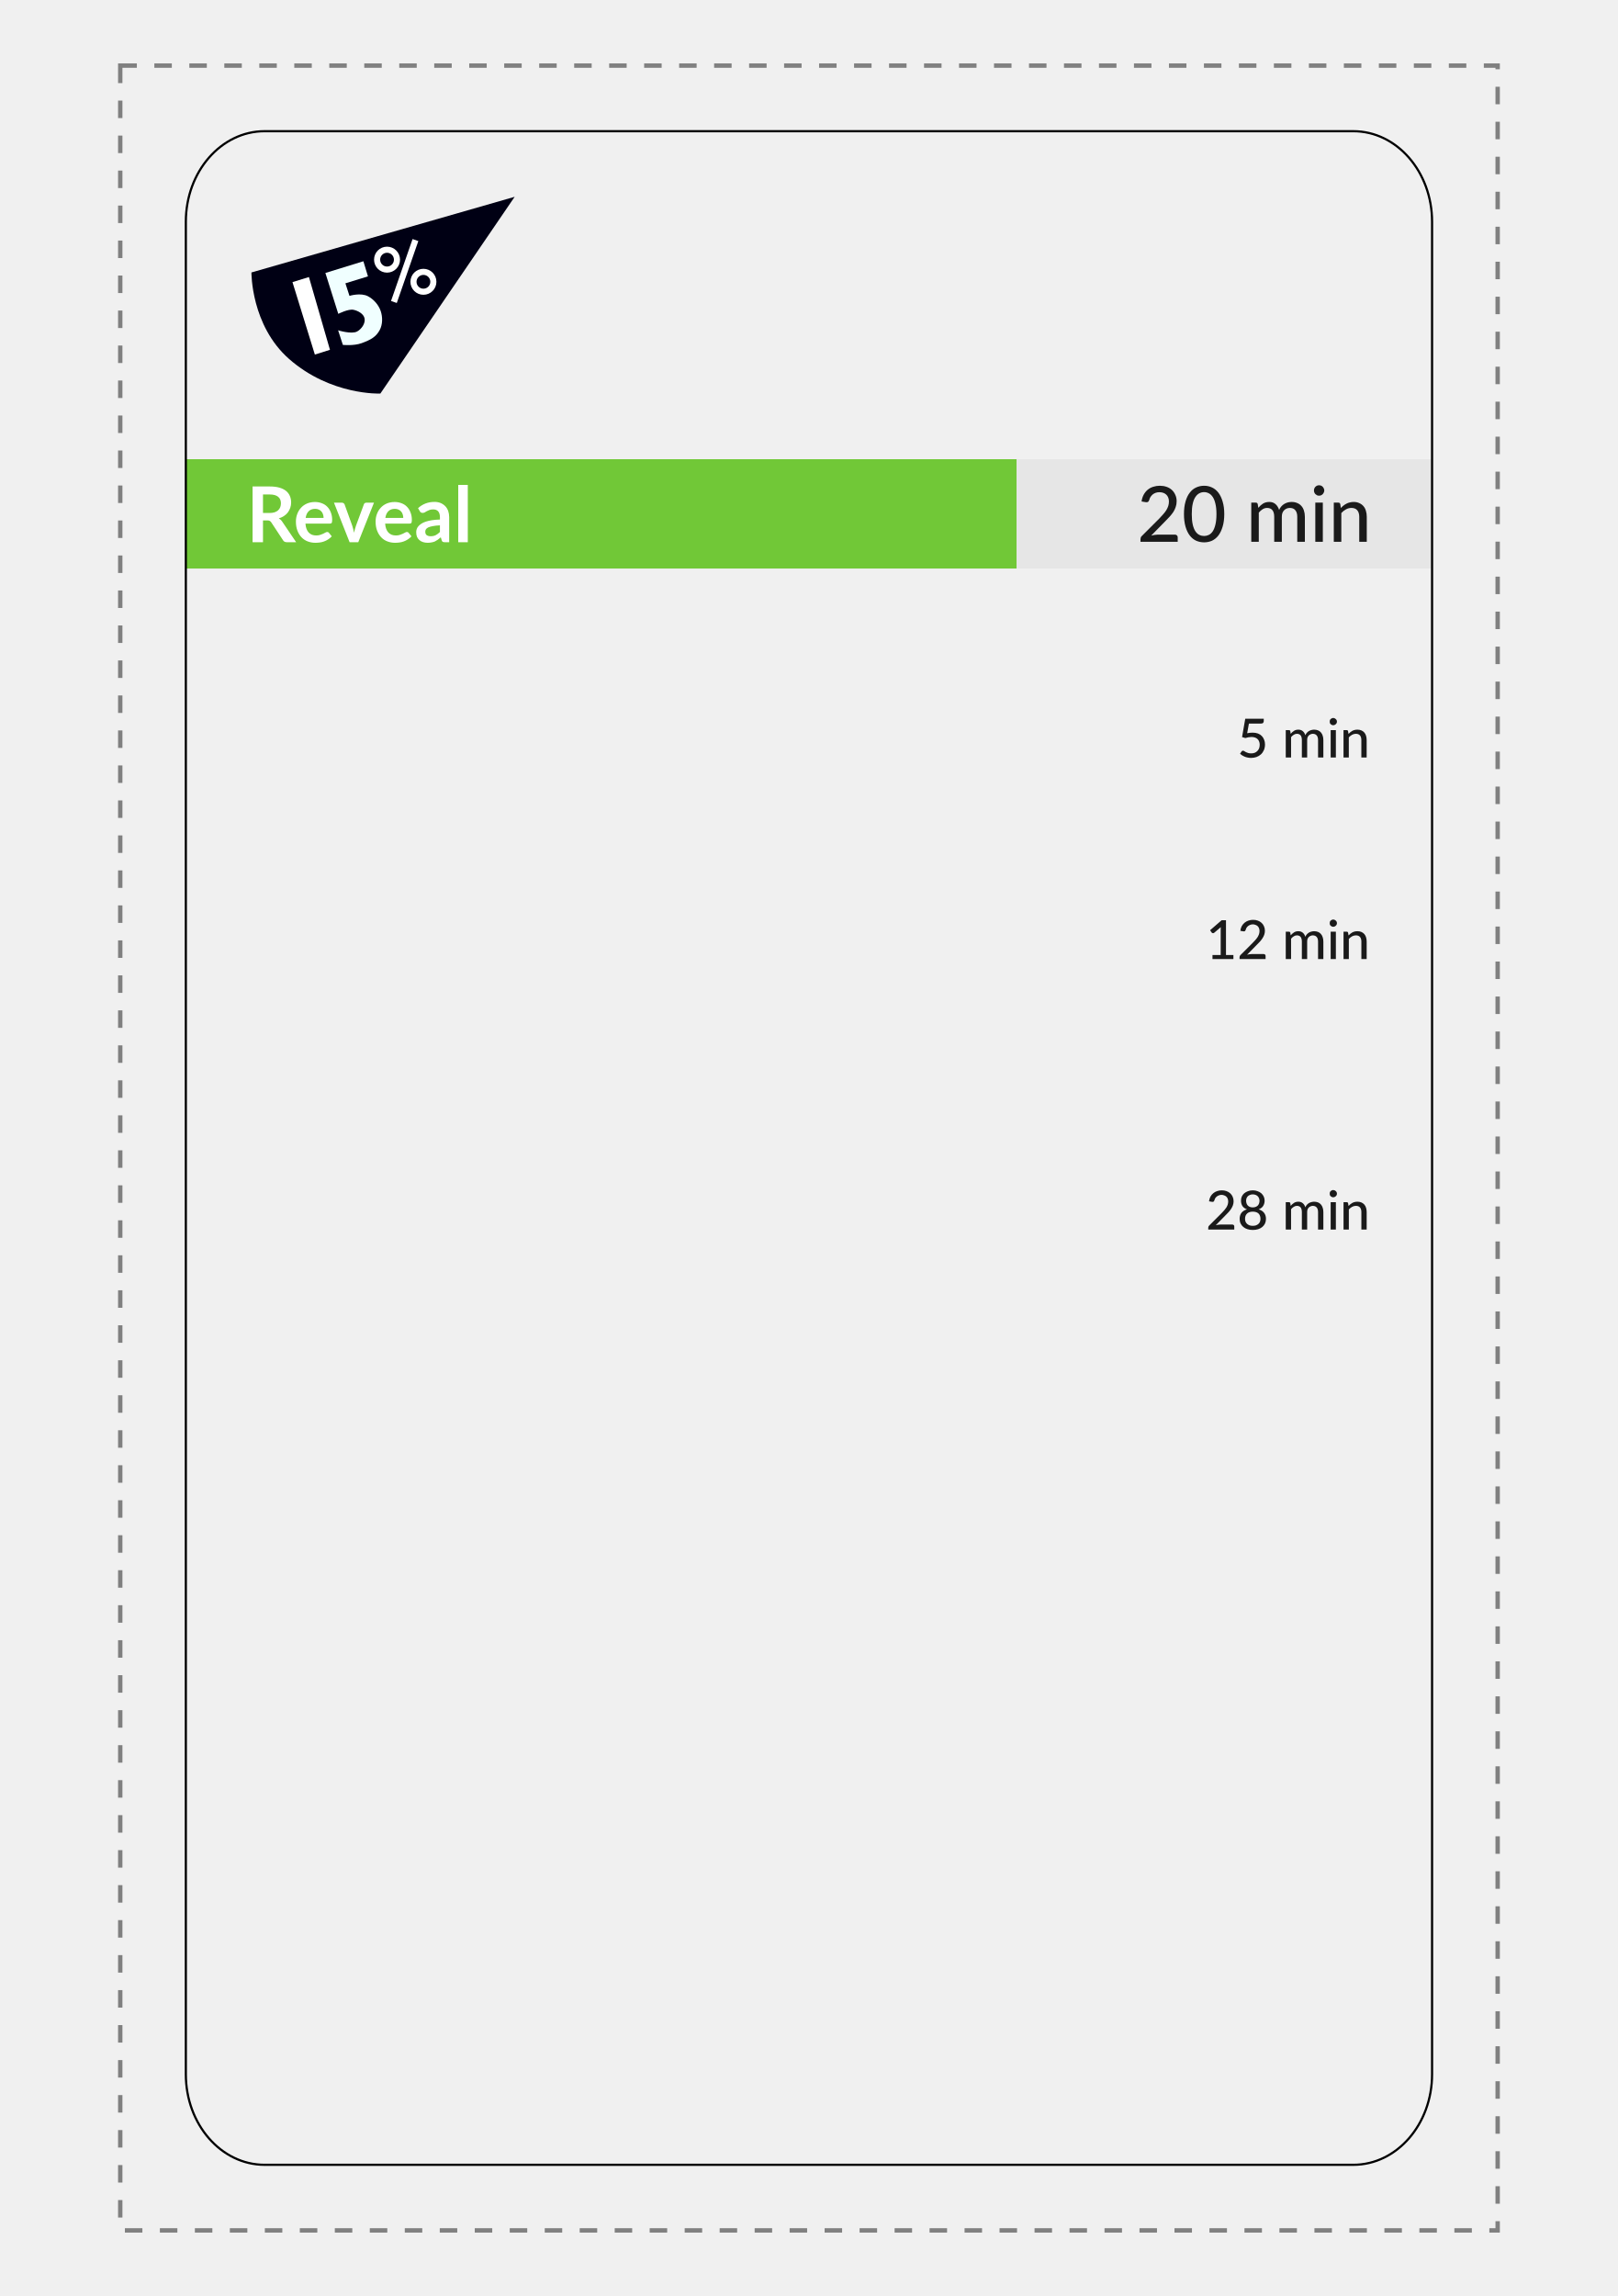
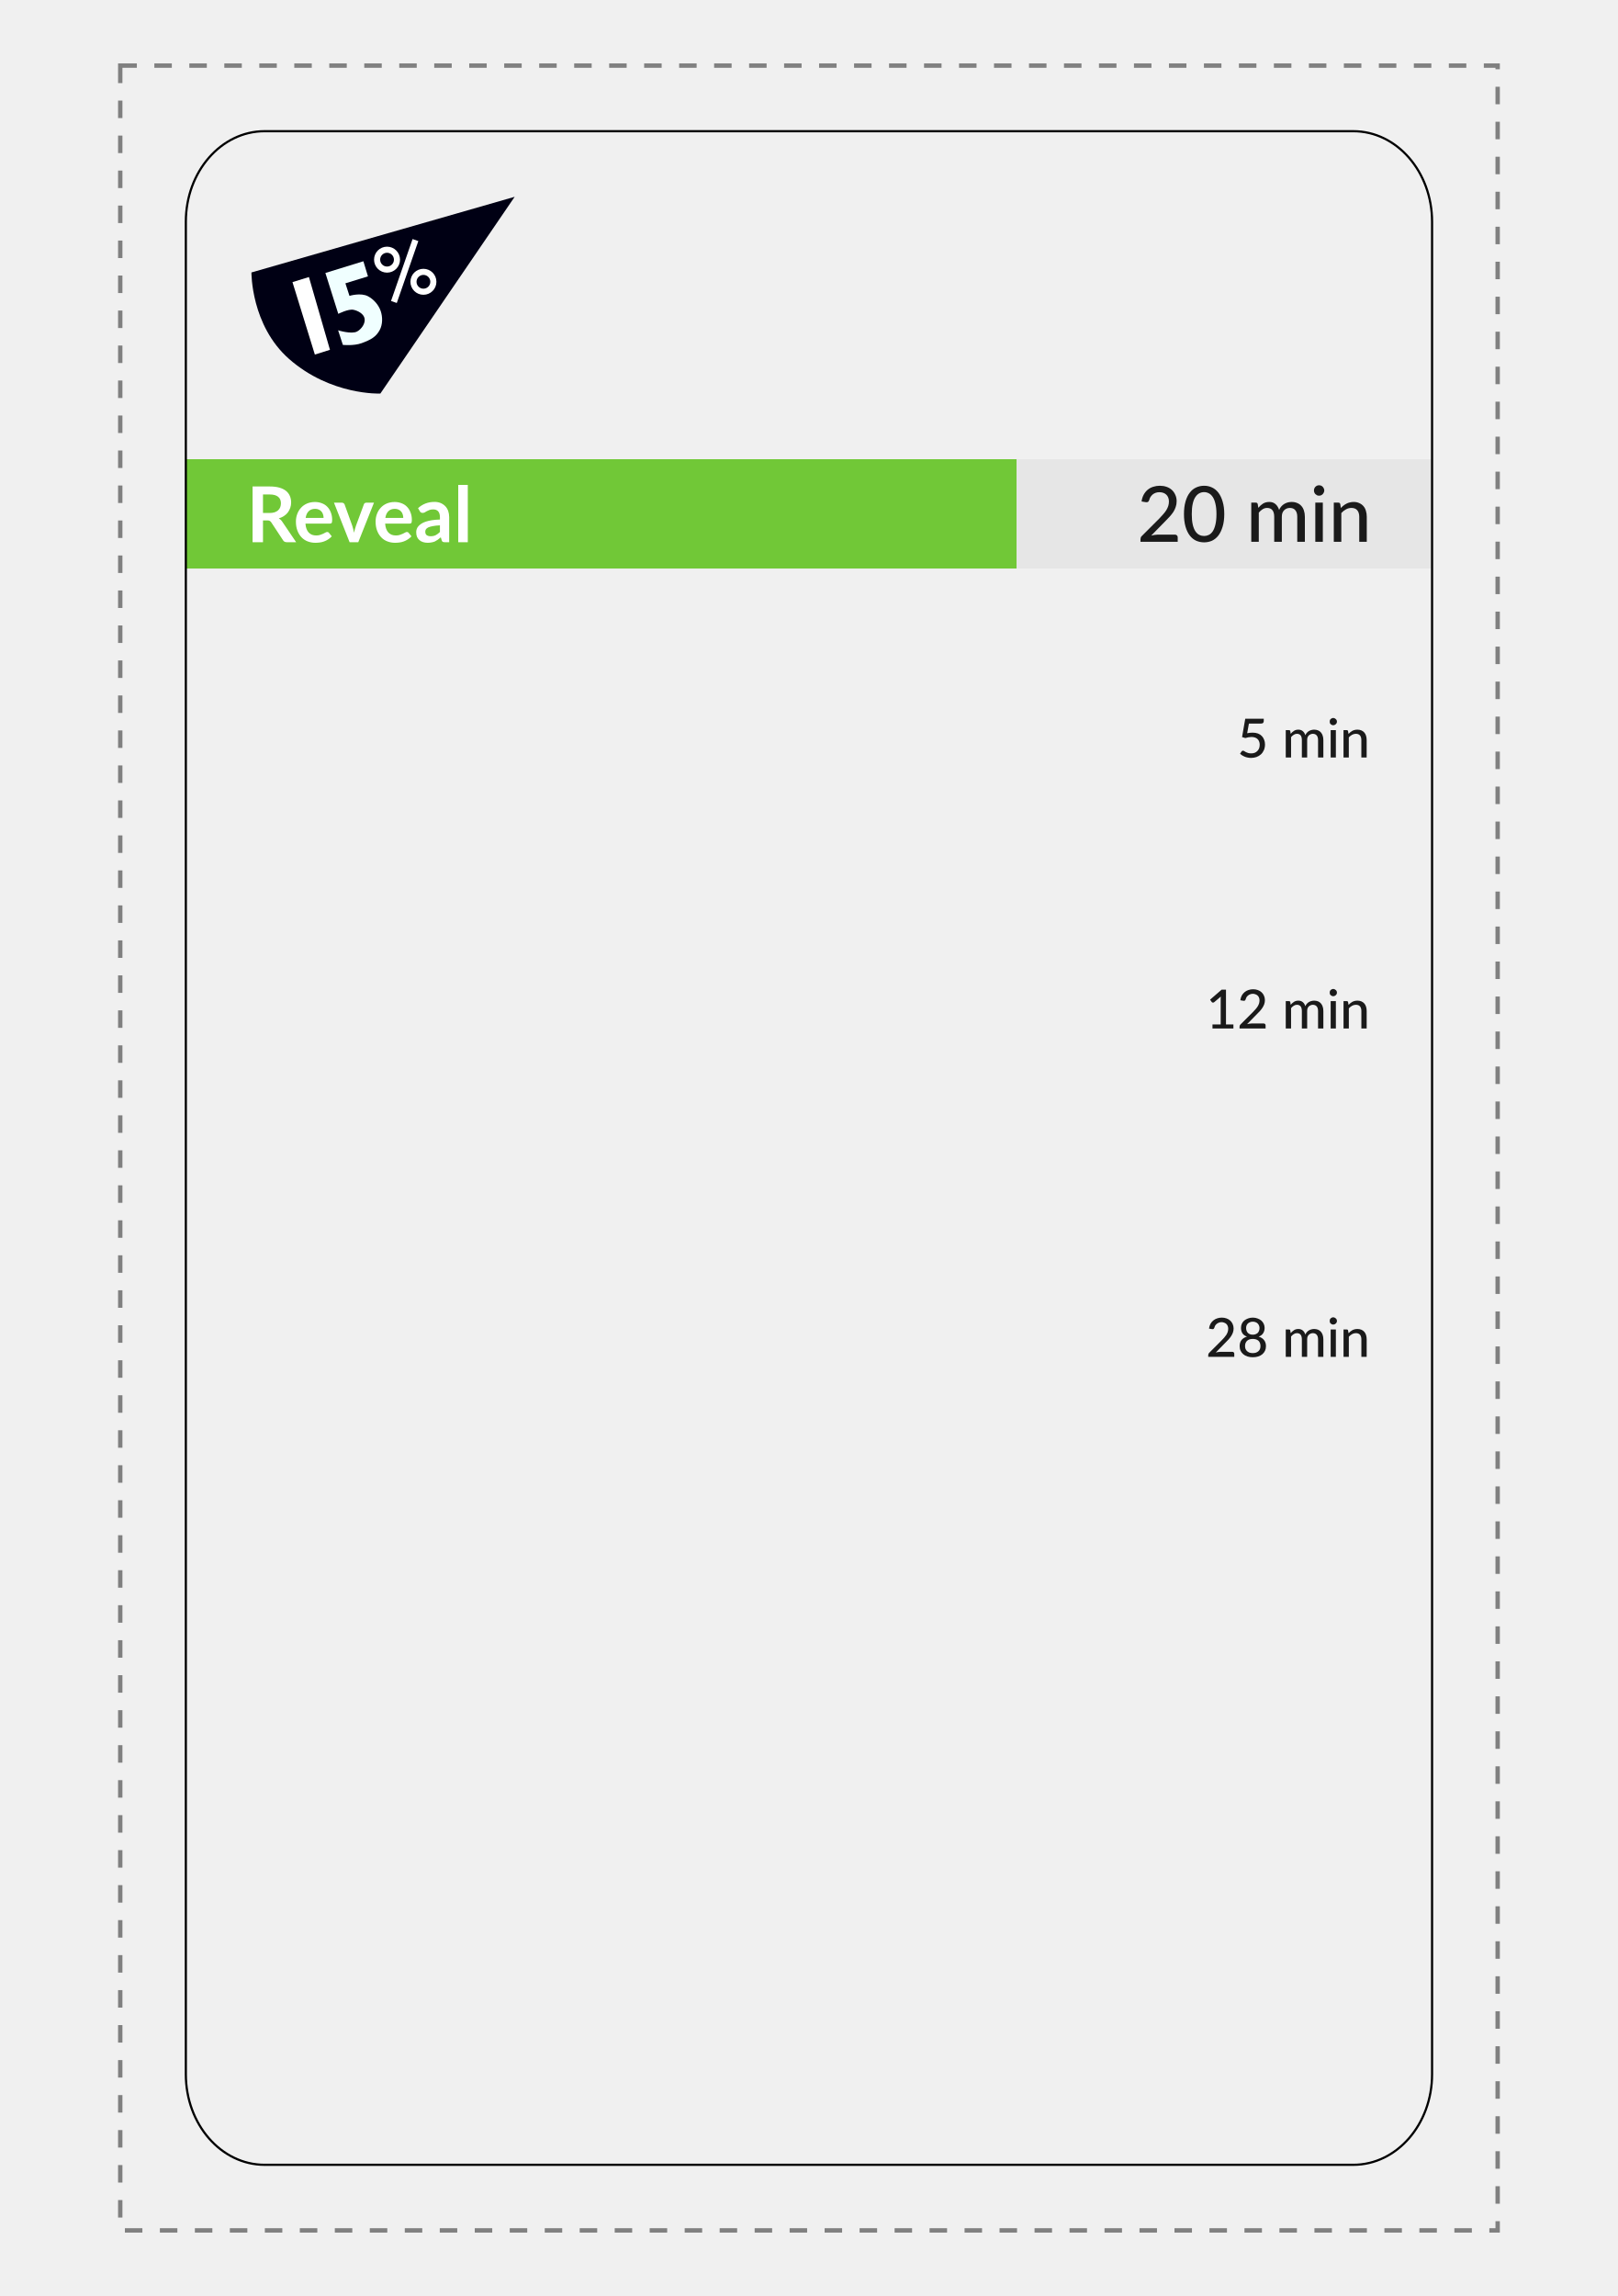
<svg xmlns="http://www.w3.org/2000/svg" xmlns:xlink="http://www.w3.org/1999/xlink" width="74mm" height="105mm" viewBox="0 0 262.205 372.047" id="svg2" version="1.1" enable-background="new">
  <defs id="defs4" />
  <g id="layer1" transform="translate(0,-680.315)" style="display:inline">
    <path style="fill:none;fill-rule:evenodd;stroke:#808080;stroke-width:0.709;stroke-linecap:butt;stroke-linejoin:miter;stroke-miterlimit:4;stroke-dasharray:2.835, 2.835;stroke-dashoffset:0;stroke-opacity:1" d="m 19.488,690.945 0,350.787 223.228,0 0,-350.787 z" id="path3350" transform="translate(4.3385302e-7,8.6660179e-6)" />
  </g>
  <g id="layer2" style="display:inline">
    <path style="fill:none;fill-opacity:1;stroke:none;stroke-width:0.709;stroke-miterlimit:4;stroke-dasharray:2.835, 2.835;stroke-dashoffset:0;stroke-opacity:1" d="m 42.884,21.259 c -7.071,0 -12.766,6.545 -12.766,14.674 l 0,38.477 201.969,0 0,-38.477 c 0,-8.129 -5.692,-14.674 -12.764,-14.674 l -176.439,0 z" id="rect4195-3" />
  </g>
  <g id="layer8" style="display:inline">
    <rect style="display:inline;fill:#71c837;fill-opacity:1;stroke:none;stroke-width:1;stroke-miterlimit:4;stroke-dasharray:none;stroke-dashoffset:0;stroke-opacity:1" id="rect4178" width="134.646" height="17.717" x="30.118" y="74.409" />
-     <text xml:space="preserve" style="font-style:normal;font-weight:normal;font-size:11.25px;line-height:125%;font-family:sans-serif;letter-spacing:0px;word-spacing:0px;display:inline;fill:#000000;fill-opacity:1;stroke:none;stroke-width:1px;stroke-linecap:butt;stroke-linejoin:miter;stroke-opacity:1" x="39.935" y="87.861" id="text4180">
-       <tspan id="tspan4182" x="39.935" y="87.861" style="font-style:normal;font-variant:normal;font-weight:bold;font-stretch:normal;font-size:12.5px;font-family:Lato;-inkscape-font-specification:'Lato Bold';fill:#ffffff">Reveal</tspan>
+     <text xml:space="preserve" style="font-style:normal;font-weight:normal;line-height:0%;font-family:sans-serif;letter-spacing:0px;word-spacing:0px;display:inline;fill:#000000;fill-opacity:1;stroke:none;stroke-width:1px;stroke-linecap:butt;stroke-linejoin:miter;stroke-opacity:1" x="39.935" y="87.861" id="text4180">
+       <tspan id="tspan4182" x="39.935" y="87.861" style="font-style:normal;font-variant:normal;font-weight:bold;font-stretch:normal;font-size:12.5px;line-height:1.25;font-family:Lato;-inkscape-font-specification:'Lato Bold';fill:#ffffff">Reveal</tspan>
    </text>
    <rect y="74.409" x="164.764" height="17.717" width="67.323" id="rect4191" style="display:inline;fill:#e6e6e6;fill-opacity:1;stroke:none;stroke-width:1;stroke-miterlimit:4;stroke-dasharray:none;stroke-dashoffset:0;stroke-opacity:1" />
-     <text xml:space="preserve" style="font-style:normal;font-weight:normal;font-size:12.5px;line-height:125%;font-family:sans-serif;letter-spacing:0px;word-spacing:0px;fill:#1a1a1a;fill-opacity:1;stroke:none;stroke-width:1px;stroke-linecap:butt;stroke-linejoin:miter;stroke-opacity:1" x="184.268" y="87.79" id="text4193">
-       <tspan id="tspan4195" x="184.268" y="87.79" style="font-style:normal;font-variant:normal;font-weight:500;font-stretch:normal;font-size:12.5px;font-family:Lato;-inkscape-font-specification:'Lato Medium';fill:#1a1a1a">20 min</tspan>
+     <text xml:space="preserve" style="font-style:normal;font-weight:normal;line-height:0%;font-family:sans-serif;letter-spacing:0px;word-spacing:0px;fill:#1a1a1a;fill-opacity:1;stroke:none;stroke-width:1px;stroke-linecap:butt;stroke-linejoin:miter;stroke-opacity:1" x="184.268" y="87.79" id="text4193">
+       <tspan id="tspan4195" x="184.268" y="87.79" style="font-style:normal;font-variant:normal;font-weight:500;font-stretch:normal;font-size:12.5px;line-height:1.25;font-family:Lato;-inkscape-font-specification:'Lato Medium';fill:#1a1a1a">20 min</tspan>
    </text>
  </g>
  <g id="layer7">
    <path style="fill:none;fill-rule:evenodd;stroke:none;stroke-width:1px;stroke-linecap:butt;stroke-linejoin:miter;stroke-opacity:1" d="m 99.213,31.89 0,31.89 122.244,0 0,-31.89 z" id="path4300" />
-     <flowRoot xml:space="preserve" style="font-style:normal;font-weight:normal;font-size:12.5px;line-height:125%;font-family:sans-serif;text-align:end;letter-spacing:0px;word-spacing:0px;text-anchor:end;fill:#000000;fill-opacity:1;stroke:none;stroke-width:1px;stroke-linecap:butt;stroke-linejoin:miter;stroke-opacity:1" id="flowRoot4271" transform="translate(0,6.827254)">
+     <flowRoot xml:space="preserve" style="font-style:normal;font-weight:normal;line-height:0.01%;font-family:sans-serif;text-align:end;letter-spacing:0px;word-spacing:0px;text-anchor:end;fill:#000000;fill-opacity:1;stroke:none;stroke-width:1px;stroke-linecap:butt;stroke-linejoin:miter;stroke-opacity:1" id="flowRoot4271" transform="translate(0,6.827254)">
      <flowRegion id="flowRegion4273">
        <use x="0" y="0" xlink:href="#path4300" id="use4275" width="100%" height="100%" />
      </flowRegion>
-       <flowPara style="font-style:normal;font-variant:normal;font-weight:bold;font-stretch:normal;font-size:13.375px;font-family:Roboto;-inkscape-font-specification:'Roboto Bold';text-align:end;text-anchor:end" id="flowPara4277">15% Solutions</flowPara>
+       <flowPara style="font-style:normal;font-variant:normal;font-weight:bold;font-stretch:normal;font-size:13.375px;line-height:1.25;font-family:Roboto;-inkscape-font-specification:'Roboto Bold';text-align:end;text-anchor:end" id="flowPara4277">15% Solutions</flowPara>
    </flowRoot>
  </g>
  <g id="layer6" style="display:inline">
    <path style="fill:none;fill-rule:evenodd;stroke:none;stroke-width:1px;stroke-linecap:butt;stroke-linejoin:miter;stroke-opacity:1" d="m 40.748,31.89 0,31.89 53.15,0 0,-31.89 z" id="path4213" />
    <g transform="matrix(1.645568,0,0,1.645568,-76.35134,-224.4666)" id="layer5-3">
      <g id="g903">
        <path style="fill:#000014;fill-opacity:1;stroke:none;stroke-width:0.265px;stroke-linecap:butt;stroke-linejoin:miter;stroke-opacity:1" d="M 71.161,163.236 97.086,155.786 83.856,175.163 c 0,0 -4.877,0.206 -8.987,-3.408 -3.76,-3.306 -3.708,-8.519 -3.708,-8.519 z" id="path867" />
        <path style="fill:#ffffff;fill-opacity:1;stroke:none;stroke-width:0.265px;stroke-linecap:butt;stroke-linejoin:miter;stroke-opacity:1" d="m 75.203,164.188 1.62,-0.501 2.071,7.166 -1.487,0.468 z" id="path874" />
        <path style="fill:#f0ffff;fill-opacity:1;stroke:none;stroke-width:0.265;stroke-linecap:butt;stroke-linejoin:miter;stroke-miterlimit:4;stroke-dasharray:none;stroke-opacity:1" d="m 80.816,165.541 -0.401,-1.236 2.222,-0.685 -0.451,-1.487 -3.742,1.153 1.27,4.026 c 0,0 0.983,-0.501 1.487,-0.401 0.455,0.091 1.012,0.396 1.102,0.852 0.097,0.484 -0.3,1.052 -0.735,1.286 -0.55,0.297 -1.871,-0.117 -1.871,-0.117 l 0.468,1.437 c 0,0 1.066,0.111 1.837,-0.167 0.95,-0.342 1.435,-0.642 1.787,-1.286 0.302,-0.553 0.304,-1.291 0.1,-1.888 -0.205,-0.602 -0.684,-1.144 -1.244,-1.445 -0.718,-0.386 -1.829,-0.042 -1.829,-0.042 z" id="path876" />
        <circle style="fill:none;fill-opacity:1;stroke:#ffffff;stroke-width:0.6;stroke-miterlimit:4;stroke-dasharray:none;stroke-opacity:1" id="path878" cx="84.516" cy="161.975" r="0.979" />
        <circle style="fill:none;fill-opacity:1;stroke:#ffffff;stroke-width:0.6;stroke-miterlimit:4;stroke-dasharray:none;stroke-opacity:1" id="path878-5" cx="88.099" cy="164.155" r="0.979" />
        <path style="fill:none;stroke:#ffffff;stroke-width:0.6;stroke-linecap:butt;stroke-linejoin:miter;stroke-miterlimit:4;stroke-dasharray:none;stroke-opacity:1" d="m 85.192,166.143 2.121,-6.097" id="path895" />
      </g>
    </g>
  </g>
  <g id="layer5" style="display:inline">
    <rect style="fill:none;fill-opacity:1;stroke:#000000;stroke-width:0.354;stroke-miterlimit:4;stroke-dasharray:none;stroke-dashoffset:0;stroke-opacity:1" id="rect4187" width="201.969" height="329.528" x="30.118" y="21.26" ry="14.674" rx="12.764" />
  </g>
  <g id="layer9" style="display:inline">
-     <text xml:space="preserve" style="font-style:normal;font-weight:normal;font-size:12.5px;line-height:125%;font-family:sans-serif;letter-spacing:0px;word-spacing:0px;fill:#000000;fill-opacity:1;stroke:none;stroke-width:1px;stroke-linecap:butt;stroke-linejoin:miter;stroke-opacity:1" x="-62.225" y="132.692" id="text6165">
-       <tspan id="tspan6167" x="-62.225" y="132.692" />
+     <text xml:space="preserve" style="font-style:normal;font-weight:normal;line-height:0%;font-family:sans-serif;letter-spacing:0px;word-spacing:0px;fill:#000000;fill-opacity:1;stroke:none;stroke-width:1px;stroke-linecap:butt;stroke-linejoin:miter;stroke-opacity:1" x="-62.225" y="132.692" id="text6165">
+       <tspan id="tspan6167" x="-62.225" y="132.692" style="font-size:12.5px;line-height:1.25"> </tspan>
    </text>
    <path style="fill:none;fill-rule:evenodd;stroke:none;stroke-width:1px;stroke-linecap:butt;stroke-linejoin:miter;stroke-opacity:1" d="m 40.748,102.756 0,237.402 143.504,0 0,-237.402 -143.504,0" id="path4245" />
-     <flowRoot xml:space="preserve" style="font-style:normal;font-weight:normal;font-size:8.75px;line-height:125%;font-family:sans-serif;letter-spacing:0px;word-spacing:0px;fill:#000000;fill-opacity:1;stroke:none;stroke-width:1px;stroke-linecap:butt;stroke-linejoin:miter;stroke-opacity:1" id="flowRoot4251">
+     <flowRoot xml:space="preserve" style="font-style:normal;font-weight:normal;line-height:0.01%;font-family:sans-serif;letter-spacing:0px;word-spacing:0px;fill:#000000;fill-opacity:1;stroke:none;stroke-width:1px;stroke-linecap:butt;stroke-linejoin:miter;stroke-opacity:1" id="flowRoot4251">
      <flowRegion id="flowRegion4253">
        <use x="0" y="0" xlink:href="#path4245" id="use4255" width="100%" height="100%" />
      </flowRegion>
-       <flowPara id="flowPara4257" style="font-style:normal;font-variant:normal;font-weight:bold;font-stretch:normal;font-family:Roboto;-inkscape-font-specification:'Roboto Bold';fill:#999999;fill-opacity:1">Etapes</flowPara>
-       <flowPara style="font-style:normal;font-variant:normal;font-weight:normal;font-stretch:normal;font-family:Lato;-inkscape-font-specification:Lato;fill:#1a1a1a;fill-opacity:1" id="flowPara4344">Tout d'abord, chaque personne génère sa propre liste de 15 % de solutions.</flowPara>
-       <flowPara style="font-style:normal;font-variant:normal;font-weight:normal;font-stretch:normal;font-family:Lato;-inkscape-font-specification:Lato;fill:#1a1a1a;fill-opacity:1" id="flowPara4322" />
-       <flowPara style="font-style:normal;font-variant:normal;font-weight:normal;font-stretch:normal;font-family:Lato;-inkscape-font-specification:Lato;fill:#1a1a1a;fill-opacity:1" id="flowPara4330">Les individus partagent leurs idées avec un petit groupe, une personne à la fois.</flowPara>
-       <flowPara style="font-style:normal;font-variant:normal;font-weight:normal;font-stretch:normal;font-family:Lato;-inkscape-font-specification:Lato;fill:#1a1a1a;fill-opacity:1" id="flowPara4334">(3 min par personne)</flowPara>
-       <flowPara style="font-style:normal;font-variant:normal;font-weight:normal;font-stretch:normal;font-family:Lato;-inkscape-font-specification:Lato;fill:#1a1a1a;fill-opacity:1" id="flowPara4326" />
-       <flowPara style="font-style:normal;font-variant:normal;font-weight:normal;font-stretch:normal;font-family:Lato;-inkscape-font-specification:Lato;fill:#1a1a1a;fill-opacity:1" id="flowPara4328">Les membres du groupe se consultent mutuellement (en posant des questions de clarification et en donnant des conseils), une personne à la fois.</flowPara>
-       <flowPara style="font-style:normal;font-variant:normal;font-weight:normal;font-stretch:normal;font-family:Lato;-inkscape-font-specification:Lato;fill:#1a1a1a;fill-opacity:1" id="flowPara4340">(5-7 min par personne)</flowPara>
+       <flowPara id="flowPara4257" style="font-style:normal;font-variant:normal;font-weight:bold;font-stretch:normal;font-size:8.75px;line-height:1.25;font-family:Roboto;-inkscape-font-specification:'Roboto Bold';fill:#999999;fill-opacity:1">Etapes</flowPara>
+       <flowPara style="font-style:normal;font-variant:normal;font-weight:normal;font-stretch:normal;font-size:8.75px;line-height:1.25;font-family:Lato;-inkscape-font-specification:Lato;fill:#1a1a1a;fill-opacity:1" id="flowPara4344">Tout d'abord, chaque personne génère sa propre liste de 15 % de solutions.</flowPara>
+       <flowPara style="font-style:normal;font-variant:normal;font-weight:normal;font-stretch:normal;font-size:8.75px;line-height:1.25;font-family:Lato;-inkscape-font-specification:Lato;fill:#1a1a1a;fill-opacity:1" id="flowPara4322"> </flowPara>
+       <flowPara style="font-style:normal;font-variant:normal;font-weight:normal;font-stretch:normal;font-size:8.75px;line-height:1.25;font-family:Lato;-inkscape-font-specification:Lato;fill:#1a1a1a;fill-opacity:1" id="flowPara4330">Les individus partagent leurs idées avec un petit groupe, une personne à la fois.</flowPara>
+       <flowPara style="font-style:normal;font-variant:normal;font-weight:normal;font-stretch:normal;font-size:8.75px;line-height:1.25;font-family:Lato;-inkscape-font-specification:Lato;fill:#1a1a1a;fill-opacity:1" id="flowPara4334">(3 min par personne)</flowPara>
+       <flowPara style="font-style:normal;font-variant:normal;font-weight:normal;font-stretch:normal;font-size:8.75px;line-height:1.25;font-family:Lato;-inkscape-font-specification:Lato;fill:#1a1a1a;fill-opacity:1" id="flowPara4326"> </flowPara>
+       <flowPara style="font-style:normal;font-variant:normal;font-weight:normal;font-stretch:normal;font-size:8.75px;line-height:1.25;font-family:Lato;-inkscape-font-specification:Lato;fill:#1a1a1a;fill-opacity:1" id="flowPara4328">Les membres du groupe se consultent mutuellement (en posant des questions de clarification et en donnant des conseils), une personne à la fois.</flowPara>
+       <flowPara style="font-style:normal;font-variant:normal;font-weight:normal;font-stretch:normal;font-size:8.75px;line-height:1.25;font-family:Lato;-inkscape-font-specification:Lato;fill:#1a1a1a;fill-opacity:1" id="flowPara4340">(5-7 min par personne)</flowPara>
    </flowRoot>
-     <text xml:space="preserve" style="font-style:normal;font-weight:normal;font-size:8.75px;line-height:125%;font-family:sans-serif;letter-spacing:0px;word-spacing:0px;fill:#000000;fill-opacity:1;stroke:none;stroke-width:1px;stroke-linecap:butt;stroke-linejoin:miter;stroke-opacity:1" x="93.898" y="183.547" id="text4267">
-       <tspan id="tspan4269" x="93.898" y="183.547" />
+     <text xml:space="preserve" style="font-style:normal;font-weight:normal;line-height:0%;font-family:sans-serif;letter-spacing:0px;word-spacing:0px;fill:#000000;fill-opacity:1;stroke:none;stroke-width:1px;stroke-linecap:butt;stroke-linejoin:miter;stroke-opacity:1" x="93.898" y="183.547" id="text4267">
+       <tspan id="tspan4269" x="93.898" y="183.547" style="font-size:8.75px;line-height:1.25"> </tspan>
    </text>
  </g>
  <g id="layer4" style="display:inline">
-     <text id="text4227" y="122.749" x="200.497" style="font-style:normal;font-weight:normal;font-size:8.75px;line-height:125%;font-family:sans-serif;letter-spacing:0px;word-spacing:0px;fill:#1a1a1a;fill-opacity:1;stroke:none;stroke-width:1px;stroke-linecap:butt;stroke-linejoin:miter;stroke-opacity:1" xml:space="preserve">
-       <tspan style="font-style:normal;font-variant:normal;font-weight:500;font-stretch:normal;font-family:Lato;-inkscape-font-specification:'Lato Medium';fill:#1a1a1a" y="122.749" x="200.497" id="tspan4229">5 min</tspan>
+     <text id="text4227" y="122.749" x="200.497" style="font-style:normal;font-weight:normal;line-height:0%;font-family:sans-serif;letter-spacing:0px;word-spacing:0px;fill:#1a1a1a;fill-opacity:1;stroke:none;stroke-width:1px;stroke-linecap:butt;stroke-linejoin:miter;stroke-opacity:1" xml:space="preserve">
+       <tspan style="font-style:normal;font-variant:normal;font-weight:500;font-stretch:normal;font-size:8.75px;line-height:1.25;font-family:Lato;-inkscape-font-specification:'Lato Medium';fill:#1a1a1a" y="122.749" x="200.497" id="tspan4229">5 min</tspan>
    </text>
-     <text id="text4231" y="155.41" x="195.421" style="font-style:normal;font-weight:normal;font-size:8.75px;line-height:125%;font-family:sans-serif;letter-spacing:0px;word-spacing:0px;fill:#1a1a1a;fill-opacity:1;stroke:none;stroke-width:1px;stroke-linecap:butt;stroke-linejoin:miter;stroke-opacity:1" xml:space="preserve">
-       <tspan style="font-style:normal;font-variant:normal;font-weight:500;font-stretch:normal;font-family:Lato;-inkscape-font-specification:'Lato Medium';fill:#1a1a1a" y="155.41" x="195.421" id="tspan4233">12 min</tspan>
+     <text id="text4231" y="166.66" x="195.421" style="font-style:normal;font-weight:normal;line-height:0%;font-family:sans-serif;letter-spacing:0px;word-spacing:0px;fill:#1a1a1a;fill-opacity:1;stroke:none;stroke-width:1px;stroke-linecap:butt;stroke-linejoin:miter;stroke-opacity:1" xml:space="preserve">
+       <tspan style="font-style:normal;font-variant:normal;font-weight:500;font-stretch:normal;font-size:8.75px;line-height:1.25;font-family:Lato;-inkscape-font-specification:'Lato Medium';fill:#1a1a1a" y="166.66" x="195.421" id="tspan4233">12 min</tspan>
    </text>
-     <path style="fill:none;fill-rule:evenodd;stroke:none;stroke-width:1px;stroke-linecap:butt;stroke-linejoin:miter;stroke-opacity:1" d="m 194.882,102.756 0,237.402 26.575,0 0,-237.402 z" id="path4239" />
-     <text xml:space="preserve" style="font-style:normal;font-weight:normal;font-size:8.75px;line-height:125%;font-family:sans-serif;letter-spacing:0px;word-spacing:0px;fill:#1a1a1a;fill-opacity:1;stroke:none;stroke-width:1px;stroke-linecap:butt;stroke-linejoin:miter;stroke-opacity:1" x="195.421" y="199.243" id="text4424">
-       <tspan id="tspan4426" x="195.421" y="199.243" style="font-style:normal;font-variant:normal;font-weight:500;font-stretch:normal;font-family:Lato;-inkscape-font-specification:'Lato Medium';fill:#1a1a1a">28 min</tspan>
+     <path style="fill:none;fill-rule:evenodd;stroke:none;stroke-width:1px;stroke-linecap:butt;stroke-linejoin:miter;stroke-opacity:1" d="m 194.882,102.756 v 237.402 h 26.575 V 102.756 Z" id="path4239" />
+     <text xml:space="preserve" style="font-style:normal;font-weight:normal;line-height:0%;font-family:sans-serif;letter-spacing:0px;word-spacing:0px;fill:#1a1a1a;fill-opacity:1;stroke:none;stroke-width:1px;stroke-linecap:butt;stroke-linejoin:miter;stroke-opacity:1" x="195.421" y="219.868" id="text4424">
+       <tspan id="tspan4426" x="195.421" y="219.868" style="font-style:normal;font-variant:normal;font-weight:500;font-stretch:normal;font-size:8.75px;line-height:1.25;font-family:Lato;-inkscape-font-specification:'Lato Medium';fill:#1a1a1a">28 min</tspan>
    </text>
  </g>
  <g id="layer10" style="display:inline">
-     <path style="fill:none;fill-rule:evenodd;stroke:none;stroke-width:1px;stroke-linecap:butt;stroke-linejoin:miter;stroke-opacity:1" d="m 40.748,269.282 0,70.876 180.709,0 0,-70.876 z" id="path4343" />
-     <flowRoot xml:space="preserve" style="font-style:normal;font-weight:normal;font-size:8.75px;line-height:125%;font-family:sans-serif;letter-spacing:0px;word-spacing:0px;fill:#000000;fill-opacity:1;stroke:none;stroke-width:1px;stroke-linecap:butt;stroke-linejoin:miter;stroke-opacity:1" id="flowRoot4351" transform="translate(0,-13.08487)">
+     <path style="fill:none;fill-rule:evenodd;stroke:none;stroke-width:1px;stroke-linecap:butt;stroke-linejoin:miter;stroke-opacity:1" d="m 40.748,269.282 v 70.876 H 221.457 v -70.876 z" id="path4343" />
+     <flowRoot xml:space="preserve" style="font-style:normal;font-weight:normal;line-height:0.01%;font-family:sans-serif;letter-spacing:0px;word-spacing:0px;fill:#000000;fill-opacity:1;stroke:none;stroke-width:1px;stroke-linecap:butt;stroke-linejoin:miter;stroke-opacity:1" id="flowRoot4351" transform="translate(0,16.91513)">
      <flowRegion id="flowRegion4353">
        <use x="0" y="0" xlink:href="#path4343" id="use4355" width="100%" height="100%" />
      </flowRegion>
-       <flowPara id="flowPara4357" style="font-style:normal;font-variant:normal;font-weight:bold;font-stretch:normal;font-family:Roboto;-inkscape-font-specification:'Roboto Bold';fill:#999999;fill-opacity:1">Fonctionne Avec</flowPara>
-       <flowPara id="flowPara4359" style="font-style:normal;font-variant:normal;font-weight:normal;font-stretch:normal;font-family:Lato;-inkscape-font-specification:Lato;fill:#1a1a1a">Troika Consulting, Wise Crowds, Open Space Technology, Integrated~Autonomy, Helping Heuristics</flowPara>
+       <flowPara id="flowPara4357" style="font-style:normal;font-variant:normal;font-weight:bold;font-stretch:normal;font-size:8.75px;line-height:1.25;font-family:Roboto;-inkscape-font-specification:'Roboto Bold';fill:#999999;fill-opacity:1">Fonctionne Avec</flowPara>
+       <flowPara id="flowPara4359" style="font-style:normal;font-variant:normal;font-weight:normal;font-stretch:normal;font-size:8.75px;line-height:1.25;font-family:Lato;-inkscape-font-specification:Lato;fill:#1a1a1a">Troika Consulting, Wise Crowds, Open Space Technology, Integrated~Autonomy, Helping Heuristics</flowPara>
    </flowRoot>
-     <text xml:space="preserve" style="font-style:normal;font-weight:normal;font-size:8.75px;line-height:125%;font-family:sans-serif;letter-spacing:0px;word-spacing:0px;fill:#000000;fill-opacity:1;stroke:none;stroke-width:1px;stroke-linecap:butt;stroke-linejoin:miter;stroke-opacity:1" x="-129.401" y="187.139" id="text4392">
-       <tspan id="tspan4394" x="-129.401" y="187.139" />
+     <text xml:space="preserve" style="font-style:normal;font-weight:normal;line-height:0%;font-family:sans-serif;letter-spacing:0px;word-spacing:0px;fill:#000000;fill-opacity:1;stroke:none;stroke-width:1px;stroke-linecap:butt;stroke-linejoin:miter;stroke-opacity:1" x="-129.401" y="187.139" id="text4392">
+       <tspan id="tspan4394" x="-129.401" y="187.139" style="font-size:8.75px;line-height:1.25"> </tspan>
    </text>
  </g>
-   <text xml:space="preserve" style="font-style:normal;font-weight:normal;font-size:8.75px;line-height:125%;font-family:sans-serif;letter-spacing:0px;word-spacing:0px;fill:#000000;fill-opacity:1;stroke:none;stroke-width:1px;stroke-linecap:butt;stroke-linejoin:miter;stroke-opacity:1" x="293.096" y="257.142" id="text4321">
-     <tspan id="tspan4323" x="293.096" y="257.142" />
+   <text xml:space="preserve" style="font-style:normal;font-weight:normal;line-height:0%;font-family:sans-serif;letter-spacing:0px;word-spacing:0px;fill:#000000;fill-opacity:1;stroke:none;stroke-width:1px;stroke-linecap:butt;stroke-linejoin:miter;stroke-opacity:1" x="293.096" y="257.142" id="text4321">
+     <tspan id="tspan4323" x="293.096" y="257.142" style="font-size:8.75px;line-height:1.25"> </tspan>
  </text>
</svg>
